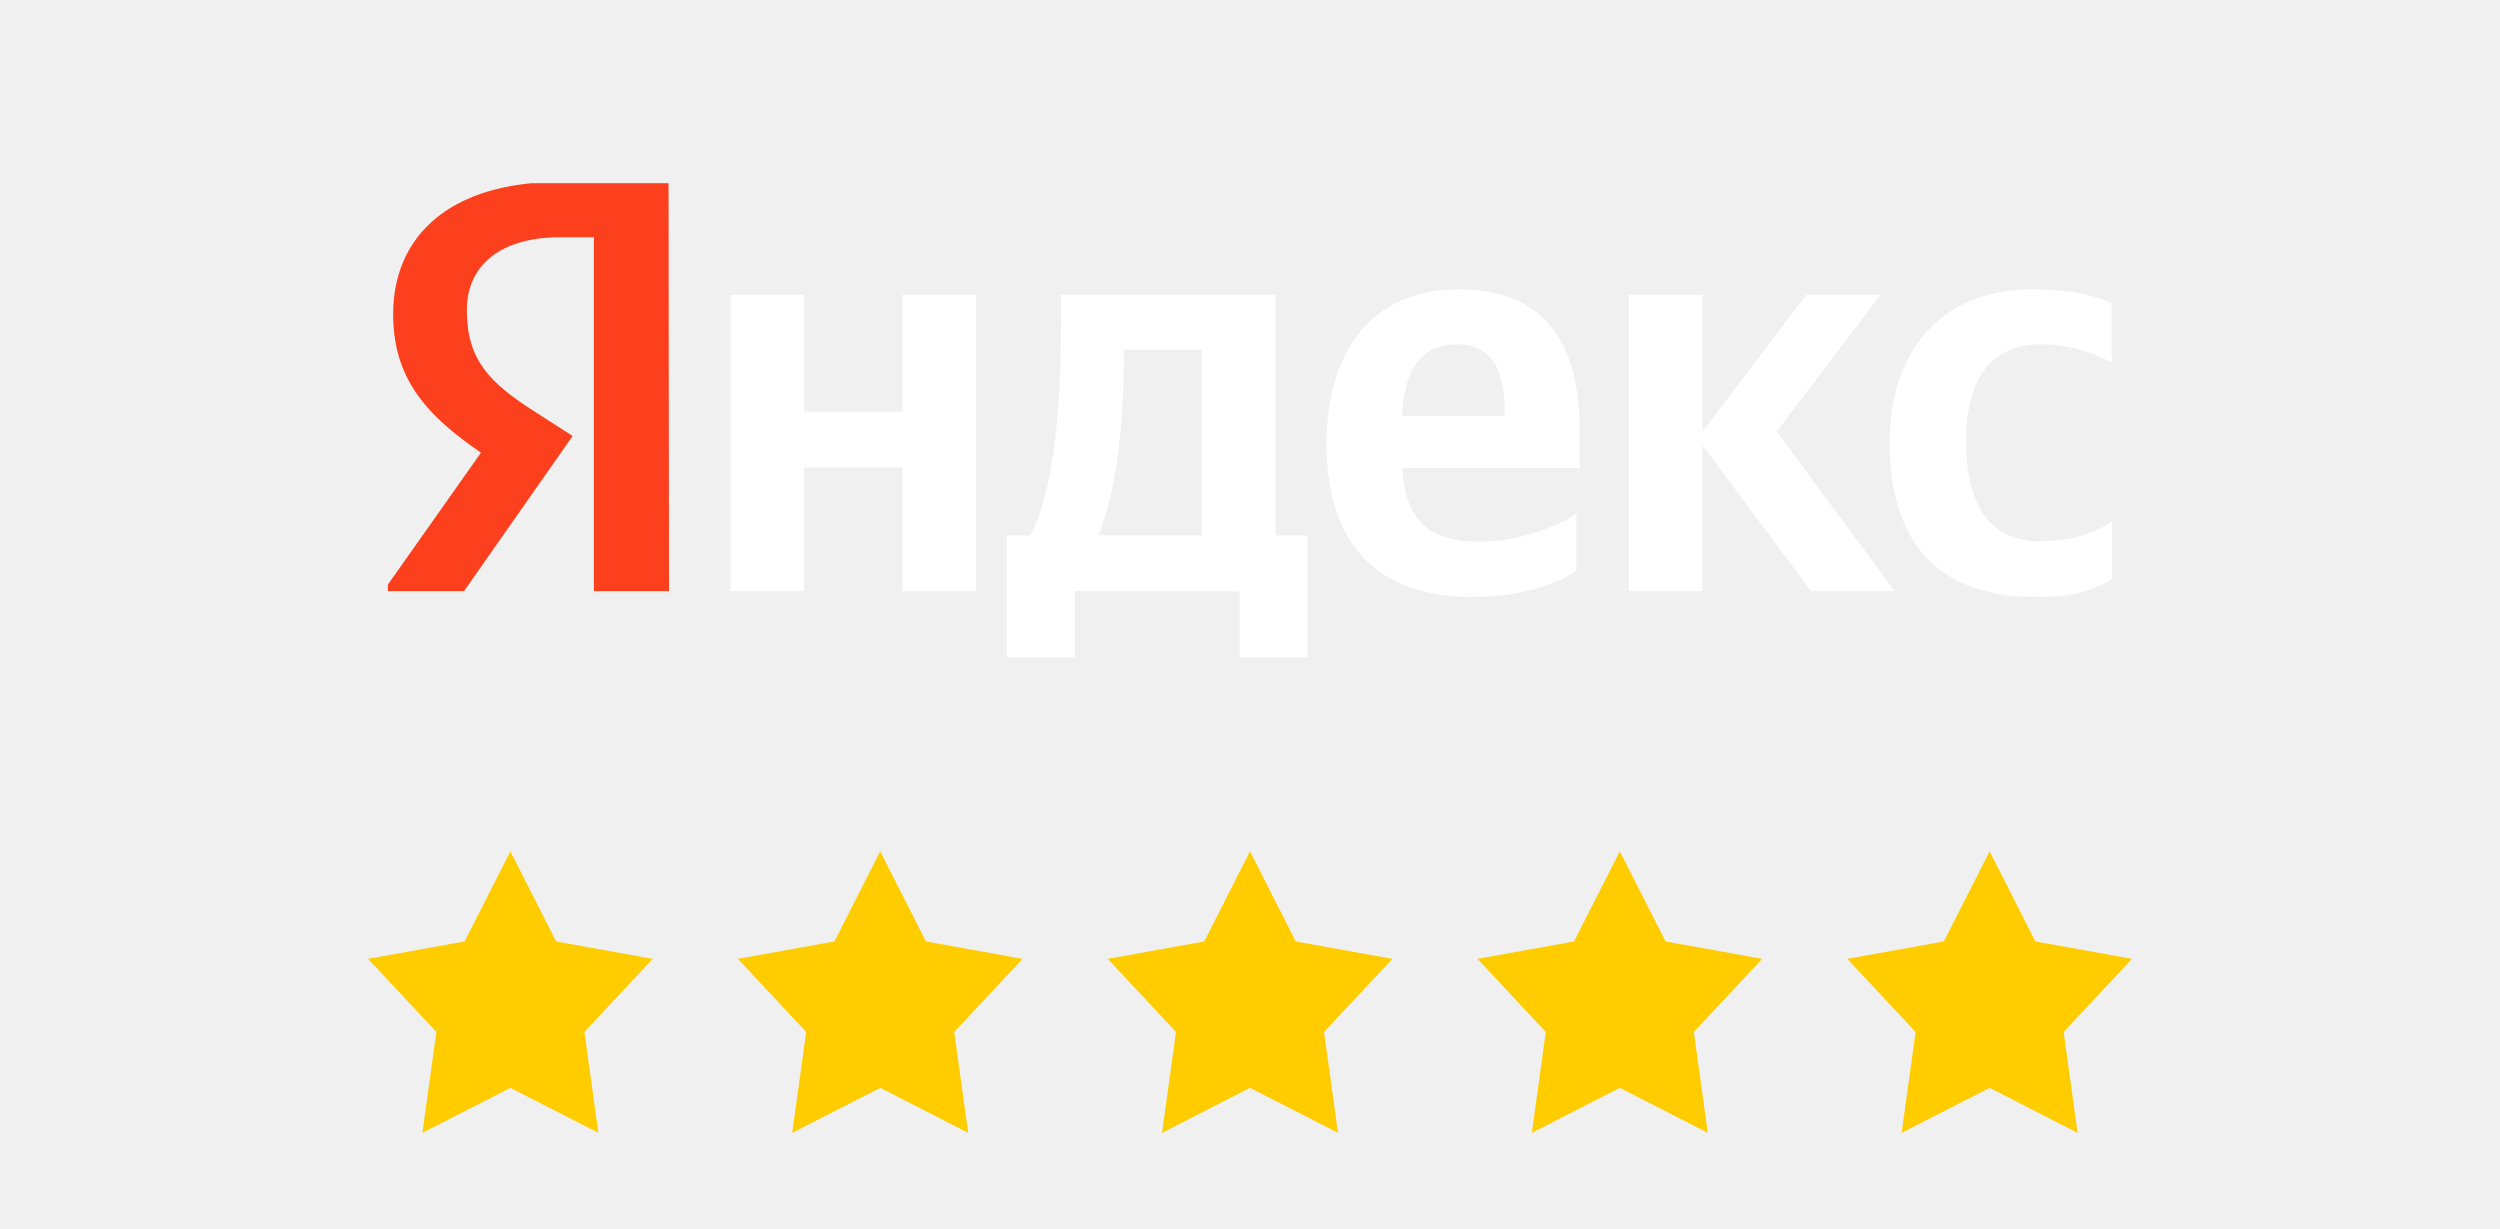
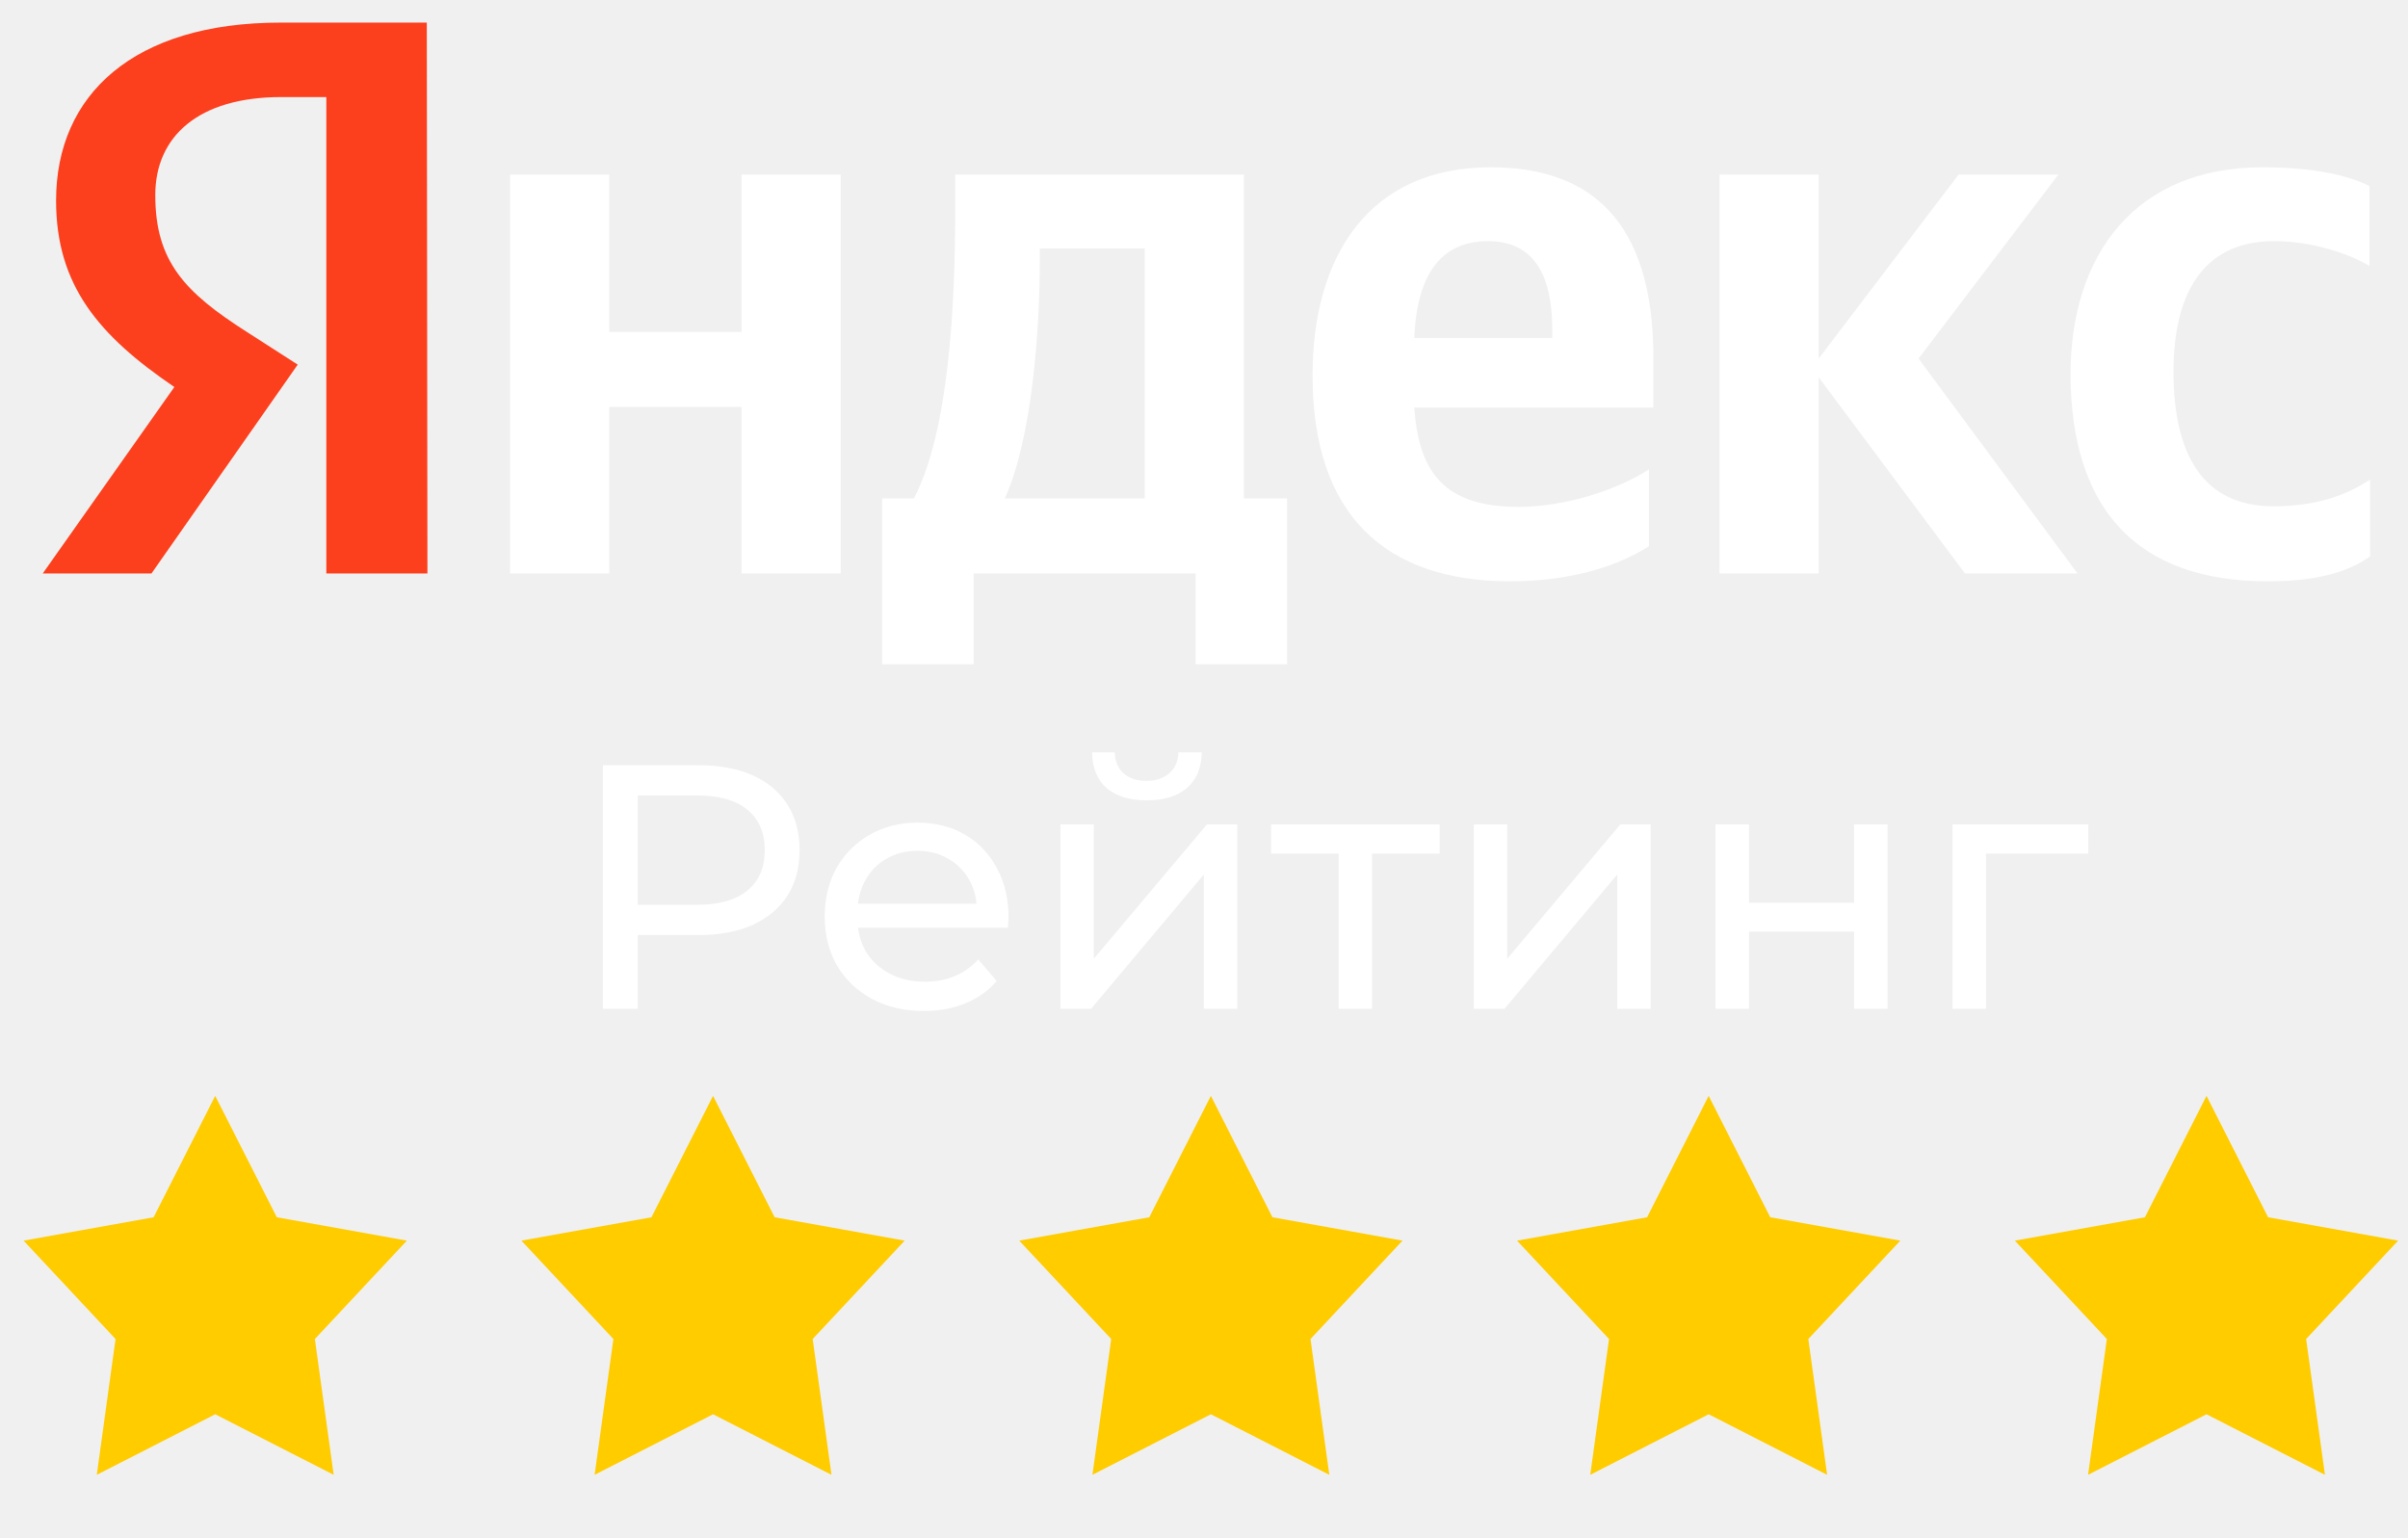
- <svg xmlns="http://www.w3.org/2000/svg" width="116" height="57" viewBox="0 0 116 57" fill="none">
-   <g clip-path="url(#clip0_212_3685)">
-     <path d="M94.471 27.701C96.049 27.701 97.167 27.43 97.999 26.846V24.196C97.145 24.759 96.115 25.114 94.668 25.114C92.235 25.114 91.227 23.319 91.227 20.481C91.227 17.497 92.454 15.974 94.69 15.974C96.005 15.974 97.298 16.412 97.978 16.829V14.075C97.254 13.699 96.005 13.428 94.295 13.428C89.934 13.428 87.676 16.412 87.676 20.585C87.698 25.156 89.912 27.701 94.471 27.701ZM73.145 26.491V23.841C72.093 24.53 70.296 25.135 68.652 25.135C66.153 25.135 65.211 24.008 65.058 21.712H73.299V20.001C73.299 15.222 71.085 13.428 67.688 13.428C63.523 13.428 61.551 16.454 61.551 20.606C61.551 25.385 64.027 27.701 68.367 27.701C70.537 27.701 72.137 27.138 73.145 26.491ZM41.869 13.678V19.104H37.31V13.678H33.891V27.43H37.31V21.692H41.869V27.43H45.288V13.678H41.869ZM60.696 24.843H59.184V13.678H49.233V14.847C49.233 18.206 49.014 22.547 47.809 24.843H46.713V30.561H49.869V27.43H57.518V30.561H60.674V24.843H60.696ZM84.038 27.43H87.918L82.438 20.022L87.26 13.678H83.819L78.997 20.022V13.678H75.578V27.43H78.997V20.669L84.038 27.43ZM67.6 15.974C69.288 15.974 69.814 17.309 69.814 19.041V19.312H65.058C65.145 17.121 65.978 15.974 67.6 15.974ZM55.764 24.843H50.943C51.885 22.777 52.148 19.02 52.148 16.641V16.224H55.764V24.843Z" fill="white" />
-     <path d="M31.042 27.43H27.557V11.007H26C23.151 11.007 21.661 12.363 21.661 14.387C21.661 16.683 22.691 17.747 24.817 19.104L26.57 20.23L21.529 27.43H17.782L22.318 21.003C19.71 19.229 18.242 17.497 18.242 14.575C18.242 10.923 20.916 8.44 25.979 8.44H31.02L31.042 27.43Z" fill="#FC3F1D" />
-   </g>
-   <path d="M23.682 39.5L25.805 43.683L30.287 44.49L27.117 47.882L27.764 52.563L23.682 50.476L19.599 52.563L20.247 47.882L17.076 44.49L21.559 43.683L23.682 39.5Z" fill="#FFCC00" />
-   <path d="M40.841 39.5L42.964 43.683L47.447 44.49L44.276 47.882L44.924 52.563L40.841 50.476L36.759 52.563L37.407 47.882L34.236 44.49L38.718 43.683L40.841 39.5Z" fill="#FFCC00" />
-   <path d="M58 39.5L60.123 43.683L64.606 44.49L61.435 47.882L62.083 52.563L58 50.476L53.918 52.563L54.566 47.882L51.395 44.49L55.877 43.683L58 39.5Z" fill="#FFCC00" />
-   <path d="M75.159 39.5L77.282 43.683L81.765 44.49L78.594 47.882L79.242 52.563L75.159 50.476L71.077 52.563L71.724 47.882L68.554 44.49L73.036 43.683L75.159 39.5Z" fill="#FFCC00" />
-   <path d="M92.318 39.5L94.441 43.683L98.924 44.49L95.753 47.882L96.4 52.563L92.318 50.476L88.236 52.563L88.883 47.882L85.713 44.49L90.195 43.683L92.318 39.5Z" fill="#FFCC00" />
-   <defs>
-     <clipPath id="clip0_212_3685">
-       <rect width="80" height="22" fill="white" transform="translate(18 8.5)" />
-     </clipPath>
-   </defs>
+ <svg xmlns="http://www.w3.org/2000/svg" width="83" height="53" viewBox="0 0 83 53" fill="none">
+   <path d="M78.162 20.04C79.74 20.04 80.858 19.769 81.691 19.185V16.535C80.836 17.098 79.806 17.453 78.359 17.453C75.927 17.453 74.918 15.658 74.918 12.82C74.918 9.836 76.146 8.313 78.381 8.313C79.696 8.313 80.99 8.751 81.669 9.168V6.414C80.946 6.038 79.696 5.767 77.987 5.767C73.625 5.767 71.368 8.751 71.368 12.924C71.39 17.494 73.603 20.04 78.162 20.04ZM56.837 18.83V16.18C55.784 16.868 53.987 17.474 52.343 17.474C49.845 17.474 48.902 16.347 48.749 14.051H56.99V12.34C56.99 7.561 54.776 5.767 51.379 5.767C47.215 5.767 45.242 8.792 45.242 12.945C45.242 17.724 47.719 20.04 52.059 20.04C54.228 20.04 55.828 19.477 56.837 18.83ZM25.56 6.017V11.443H21.001V6.017H17.582V19.769H21.001V14.03H25.56V19.769H28.979V6.017H25.56ZM44.387 17.181H42.875V6.017H32.925V7.186C32.925 10.545 32.705 14.886 31.5 17.181H30.404V22.899H33.56V19.769H41.209V22.899H44.365V17.181H44.387ZM67.73 19.769H71.609L66.129 12.361L70.951 6.017H67.51L62.688 12.361V6.017H59.269V19.769H62.688V13.008L67.73 19.769ZM51.291 8.313C52.979 8.313 53.505 9.648 53.505 11.38V11.651H48.749C48.837 9.46 49.669 8.313 51.291 8.313ZM39.456 17.181H34.634C35.577 15.116 35.84 11.359 35.84 8.98V8.563H39.456V17.181Z" fill="white" />
+   <path d="M14.733 19.769H11.248V3.346H9.692C6.843 3.346 5.352 4.702 5.352 6.727C5.352 9.022 6.382 10.086 8.508 11.443L10.262 12.57L5.221 19.769H1.473L6.01 13.342C3.402 11.568 1.933 9.836 1.933 6.915C1.933 3.263 4.607 0.779 9.67 0.779H14.711L14.733 19.769Z" fill="#FC3F1D" />
+   <path d="M7.418 37.779L9.541 41.963L14.024 42.769L10.853 46.161L11.501 50.842L7.418 48.755L3.336 50.842L3.983 46.161L0.813 42.769L5.295 41.963L7.418 37.779Z" fill="#FFCC00" />
+   <path d="M24.578 37.779L26.7 41.963L31.183 42.769L28.012 46.161L28.66 50.842L24.578 48.755L20.495 50.842L21.143 46.161L17.972 42.769L22.455 41.963L24.578 37.779Z" fill="#FFCC00" />
+   <path d="M41.737 37.779L43.859 41.963L48.342 42.769L45.171 46.161L45.819 50.842L41.737 48.755L37.654 50.842L38.302 46.161L35.131 42.769L39.614 41.963L41.737 37.779Z" fill="#FFCC00" />
+   <path d="M58.895 37.779L61.018 41.963L65.501 42.769L62.33 46.161L62.978 50.842L58.895 48.755L54.813 50.842L55.461 46.161L52.29 42.769L56.773 41.963L58.895 37.779Z" fill="#FFCC00" />
+   <path d="M76.055 37.779L78.177 41.963L82.66 42.769L79.489 46.161L80.137 50.842L76.055 48.755L71.972 50.842L72.62 46.161L69.449 42.769L73.932 41.963L76.055 37.779Z" fill="#FFCC00" />
+   <path d="M20.781 34.779V26.379H24.057C24.793 26.379 25.421 26.495 25.941 26.727C26.461 26.959 26.861 27.295 27.141 27.735C27.421 28.175 27.561 28.699 27.561 29.307C27.561 29.915 27.421 30.439 27.141 30.879C26.861 31.311 26.461 31.647 25.941 31.887C25.421 32.119 24.793 32.235 24.057 32.235H21.441L21.981 31.671V34.779H20.781ZM21.981 31.791L21.441 31.191H24.021C24.789 31.191 25.369 31.027 25.761 30.699C26.161 30.371 26.361 29.907 26.361 29.307C26.361 28.707 26.161 28.243 25.761 27.915C25.369 27.587 24.789 27.423 24.021 27.423H21.441L21.981 26.823V31.791ZM31.847 34.851C31.167 34.851 30.567 34.711 30.047 34.431C29.535 34.151 29.135 33.767 28.847 33.279C28.567 32.791 28.427 32.231 28.427 31.599C28.427 30.967 28.563 30.407 28.835 29.919C29.115 29.431 29.495 29.051 29.975 28.779C30.463 28.499 31.011 28.359 31.619 28.359C32.235 28.359 32.779 28.495 33.251 28.767C33.723 29.039 34.091 29.423 34.355 29.919C34.627 30.407 34.763 30.979 34.763 31.635C34.763 31.683 34.759 31.739 34.751 31.803C34.751 31.867 34.747 31.927 34.739 31.983H29.327V31.155H34.139L33.671 31.443C33.679 31.035 33.595 30.671 33.419 30.351C33.243 30.031 32.999 29.783 32.687 29.607C32.383 29.423 32.027 29.331 31.619 29.331C31.219 29.331 30.863 29.423 30.551 29.607C30.239 29.783 29.995 30.035 29.819 30.363C29.643 30.683 29.555 31.051 29.555 31.467V31.659C29.555 32.083 29.651 32.463 29.843 32.799C30.043 33.127 30.319 33.383 30.671 33.567C31.023 33.751 31.427 33.843 31.883 33.843C32.259 33.843 32.599 33.779 32.903 33.651C33.215 33.523 33.487 33.331 33.719 33.075L34.355 33.819C34.067 34.155 33.707 34.411 33.275 34.587C32.851 34.763 32.375 34.851 31.847 34.851ZM36.55 34.779V28.419H37.702V33.051L41.602 28.419H42.646V34.779H41.494V30.147L37.606 34.779H36.55ZM39.526 27.591C38.942 27.591 38.482 27.451 38.146 27.171C37.818 26.883 37.65 26.471 37.642 25.935H38.422C38.43 26.239 38.53 26.479 38.722 26.655C38.922 26.831 39.186 26.919 39.514 26.919C39.842 26.919 40.106 26.831 40.306 26.655C40.506 26.479 40.61 26.239 40.618 25.935H41.422C41.414 26.471 41.242 26.883 40.906 27.171C40.57 27.451 40.11 27.591 39.526 27.591ZM46.142 34.779V29.127L46.43 29.427H43.814V28.419H49.622V29.427H47.018L47.294 29.127V34.779H46.142ZM50.8 34.779V28.419H51.952V33.051L55.852 28.419H56.896V34.779H55.744V30.147L51.856 34.779H50.8ZM59.132 34.779V28.419H60.284V31.119H63.908V28.419H65.06V34.779H63.908V32.115H60.284V34.779H59.132ZM67.3 34.779V28.419H71.98V29.427H68.176L68.452 29.163V34.779H67.3Z" fill="white" />
</svg>
